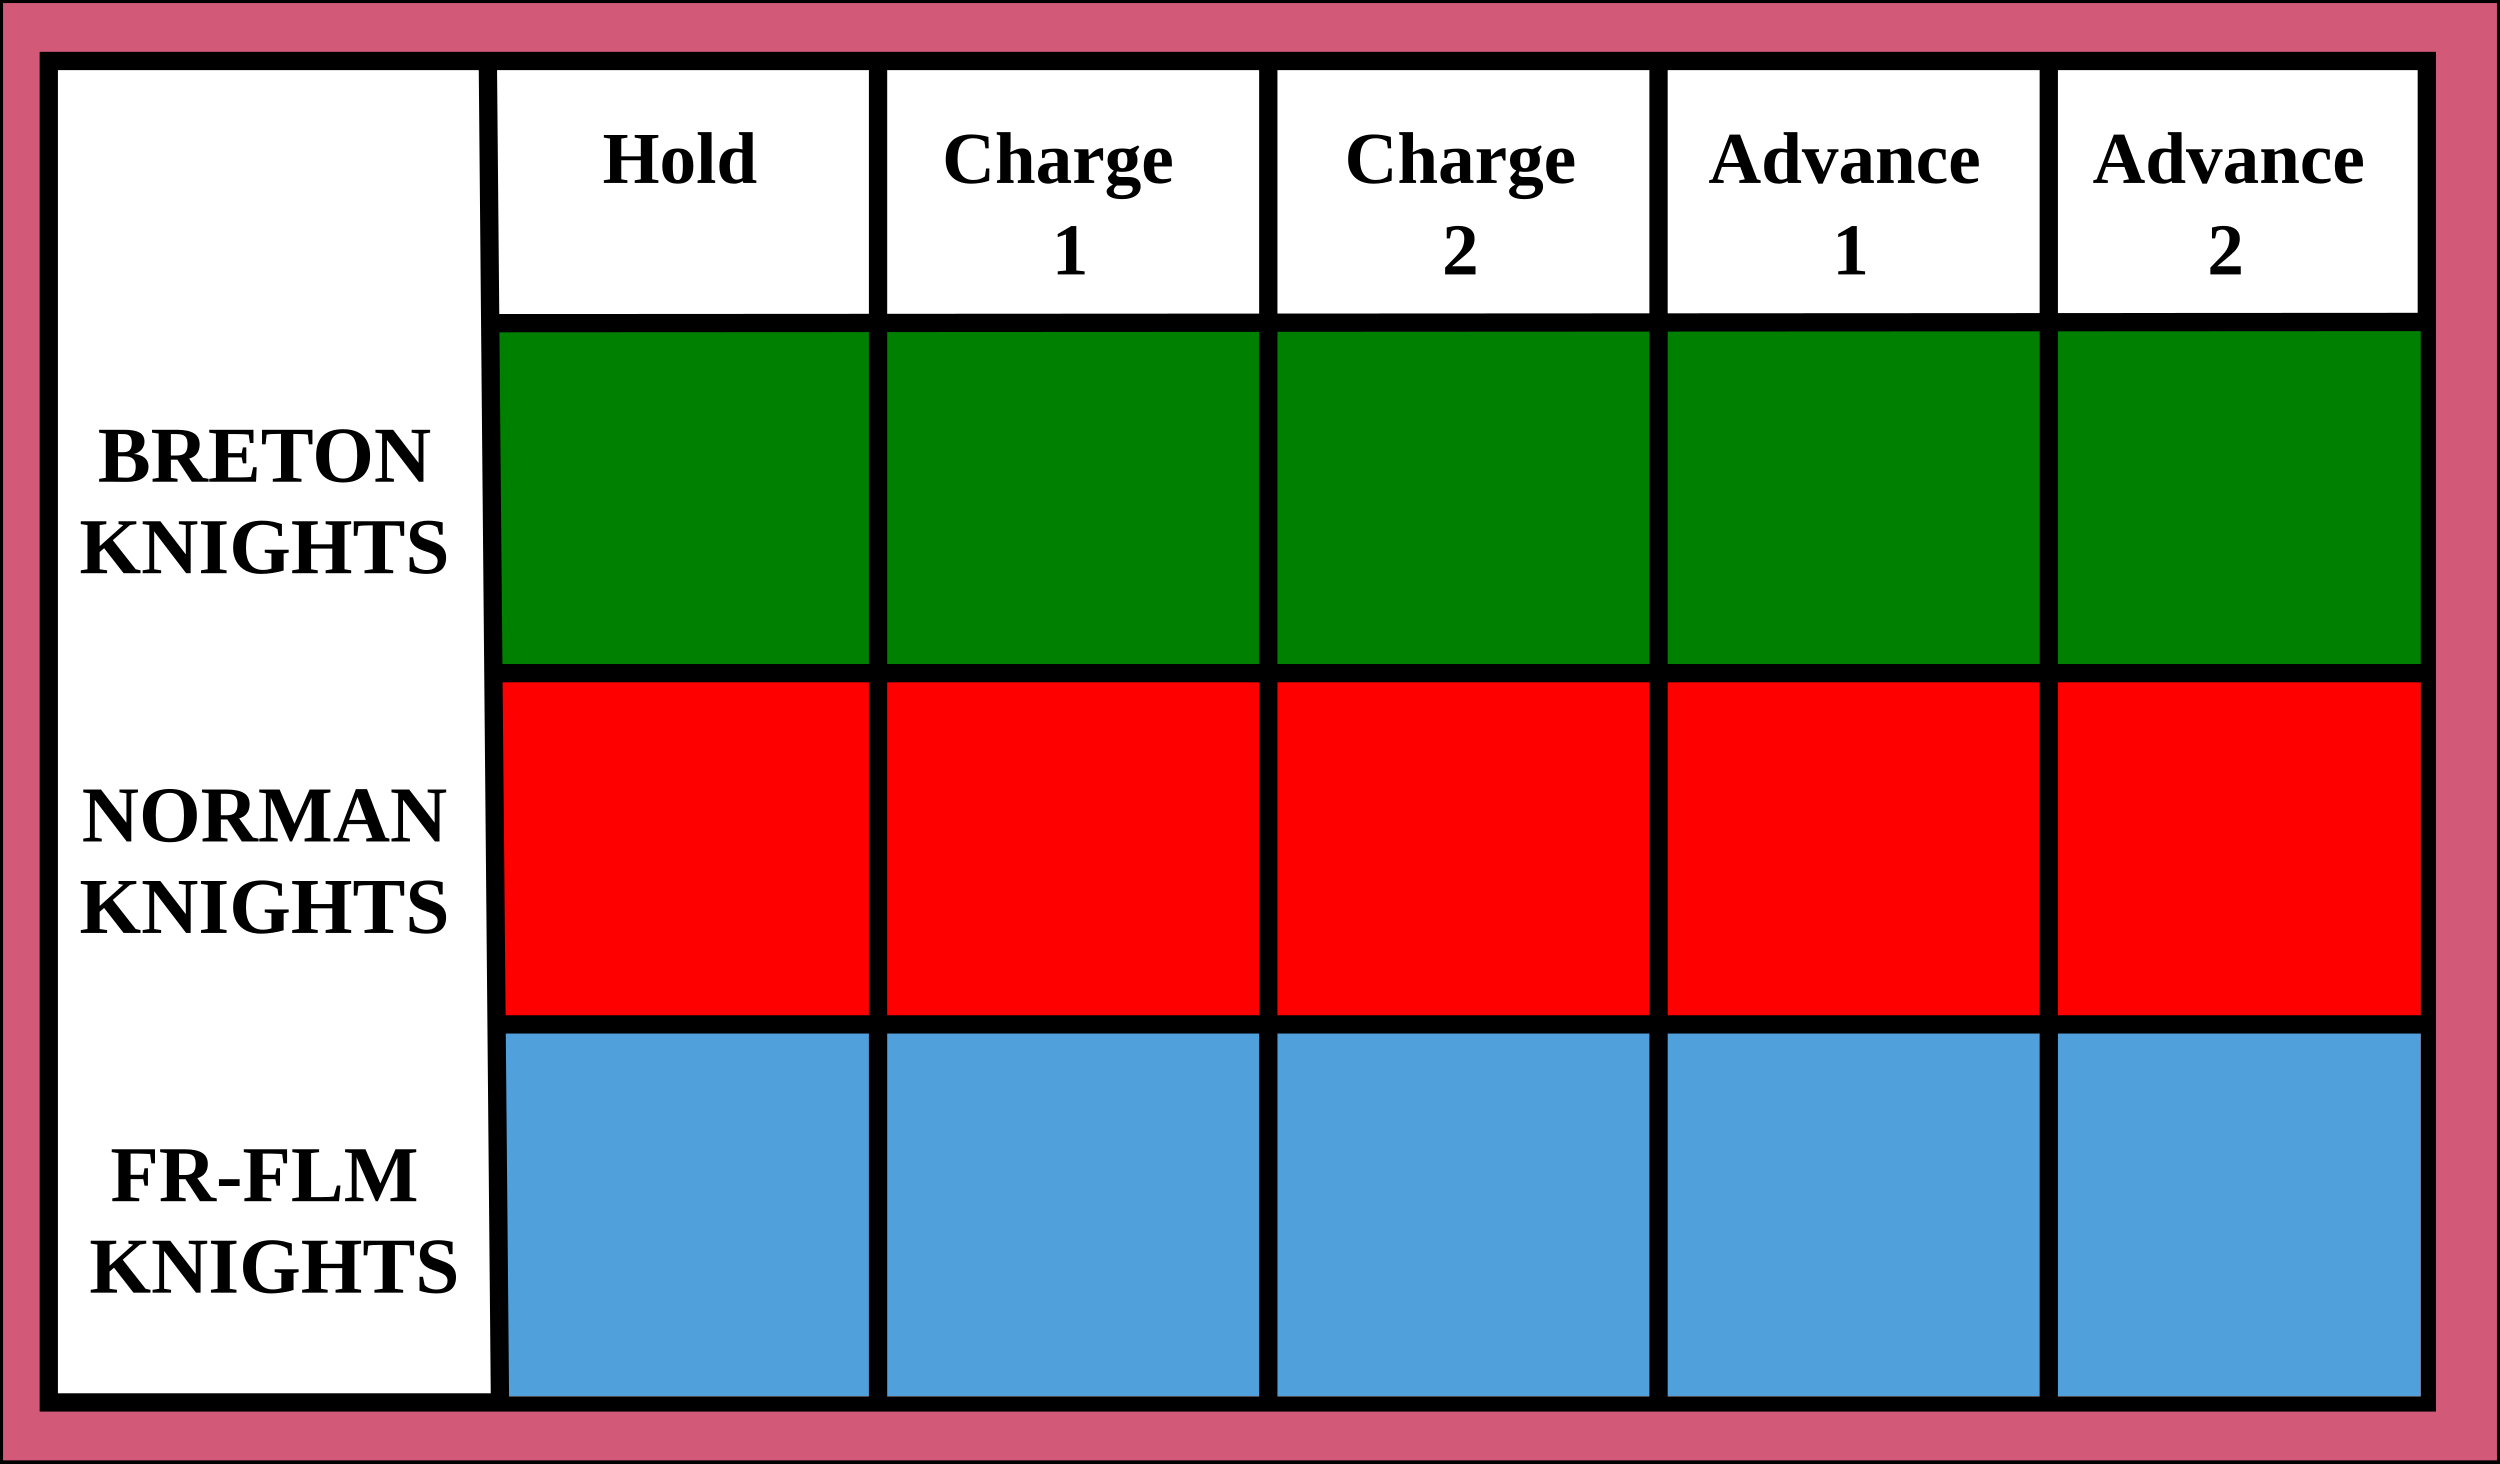
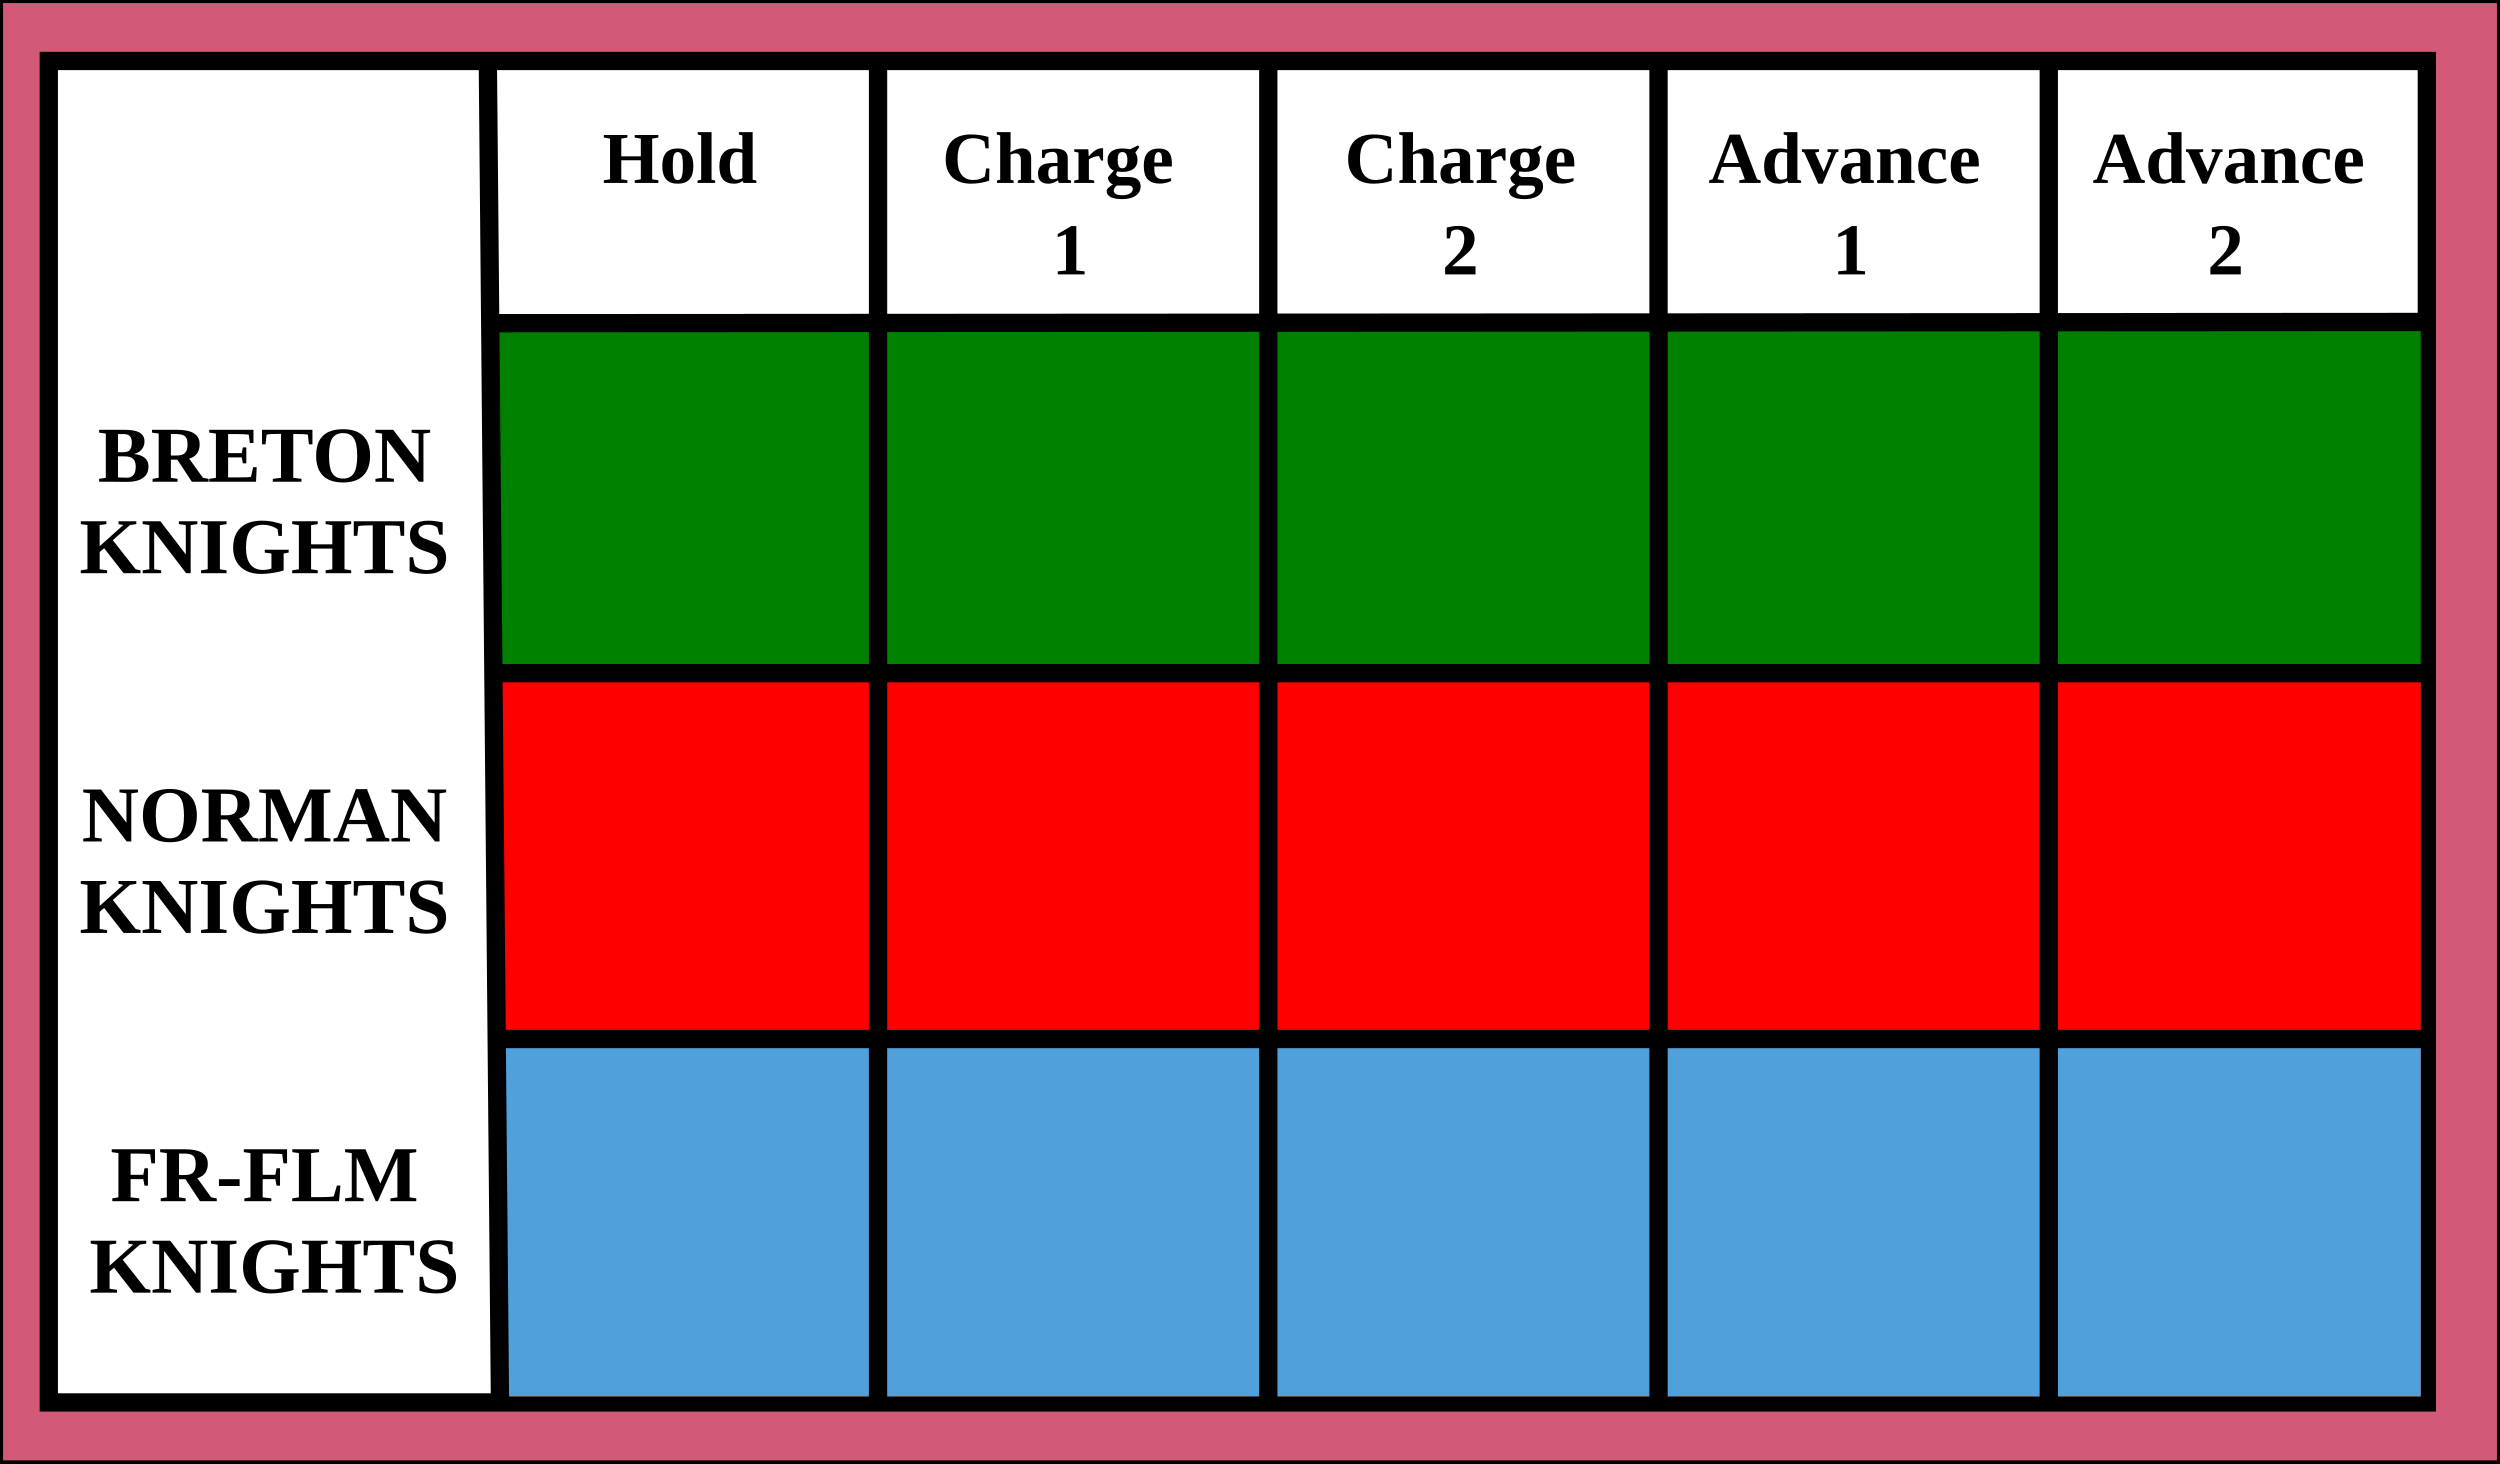
<svg xmlns="http://www.w3.org/2000/svg" width="410" height="240">
  <g id="background">
    <rect id="main_background" width="100%" height="100%" fill="rgb(210,90,120)" stroke="black" stroke-width="1" />
    <rect id="white_background" x="8" y="10" width="390" height="220" fill="white" stroke="black" stroke-width="3" />
    <rect id="green_background" x="81" y="52" width="316" height="177" fill="green" />
    <rect id="red_background" x="81" y="110" width="316" height="119" fill="red" />
-     <rect id="blue_background" x="81" y="168" width="316" height="61" fill="rgb(80,160,220)" />
+     <rect id="blue_background" x="81" y="171" width="316" height="58" fill="rgb(80,160,220)" />
  </g>
  <g id="grid">
    <line id="vertical_line1" x1="80" y1="4%" x2="20%" y2="96%" stroke="black" stroke-width="3" />
    <line id="vertical_line2" x1="144" y1="4%" x2="144" y2="96%" stroke="black" stroke-width="3" />
    <line id="vertical_line3" x1="208" y1="4%" x2="208" y2="96%" stroke="black" stroke-width="3" />
    <line id="vertical_line4" x1="272" y1="4%" x2="272" y2="96%" stroke="black" stroke-width="3" />
    <line id="vertical_line5" x1="336" y1="4%" x2="336" y2="96%" stroke="black" stroke-width="3" />
    <line id="horizontal_line1" x1="80" y1="53" x2="398" y2="22%" stroke="black" stroke-width="3" />
    <line id="horizontal_line2" x1="20%" y1="46%" x2="398" y2="46%" stroke="black" stroke-width="3" />
-     <line id="horizontal_line3" x1="20%" y1="70%" x2="398" y2="70%" stroke="black" stroke-width="3" />
+     <line id="horizontal_line3" x1="20%" y1="71%" x2="398" y2="71%" stroke="black" stroke-width="3" />
  </g>
  <g id="wings">
    <text font-size="13" font-weight="bold" text-anchor="middle" alignment-baseline="middle">
      <tspan x="45" y="79">BRETON</tspan>
      <tspan x="45" dy="15">KNIGHTS</tspan>
      <tspan x="45" dy="44">NORMAN</tspan>
      <tspan x="45" dy="15">KNIGHTS</tspan>
      <tspan x="45" dy="44">FR-FLM</tspan>
      <tspan x="45" dy="15">KNIGHTS</tspan>
    </text>
  </g>
  <g id="tactics">
    <text font-size="12" font-weight="bold" text-anchor="middle" alignment-baseline="middle">
      <tspan x="113" y="30">Hold</tspan>
      <tspan x="175" y="30">Charge</tspan>
      <tspan x="177" dy="15">1</tspan>
      <tspan x="241" y="30">Charge</tspan>
      <tspan x="241" dy="15">2</tspan>
      <tspan x="304" y="30">Advance</tspan>
      <tspan x="305" dy="15">1</tspan>
      <tspan x="367" y="30">Advance</tspan>
      <tspan x="365" dy="15">2</tspan>
    </text>
  </g>
</svg>
